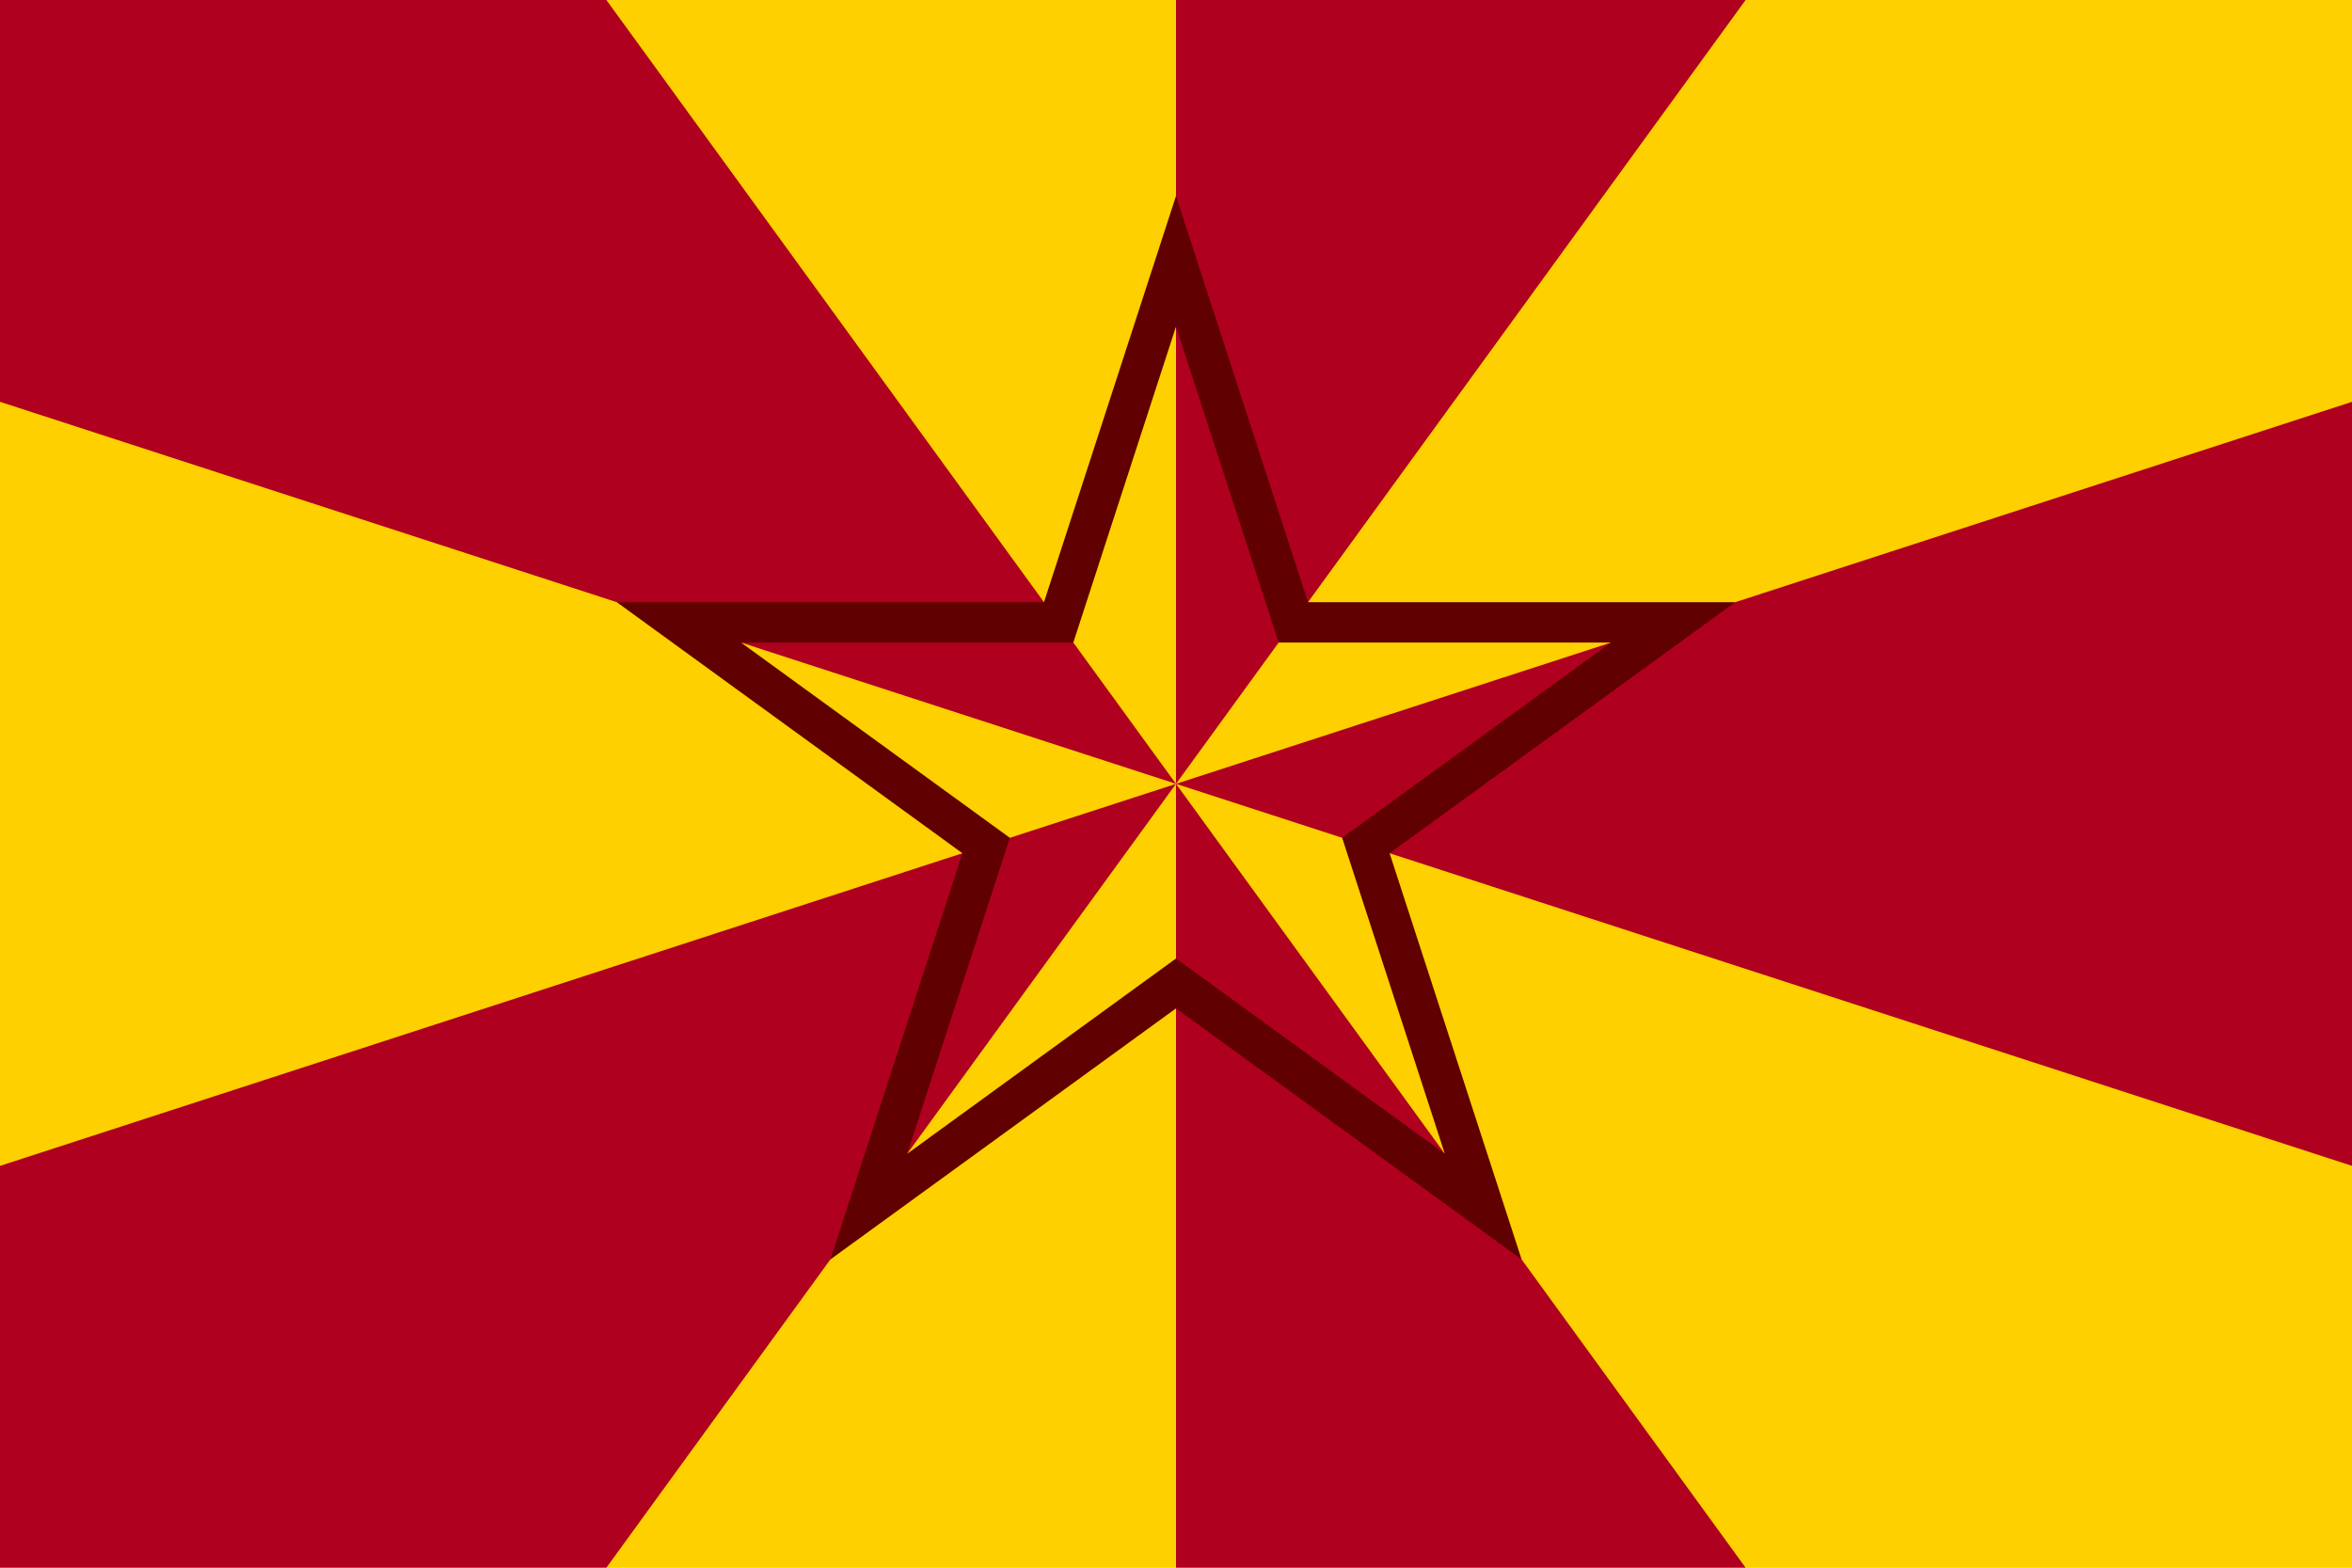
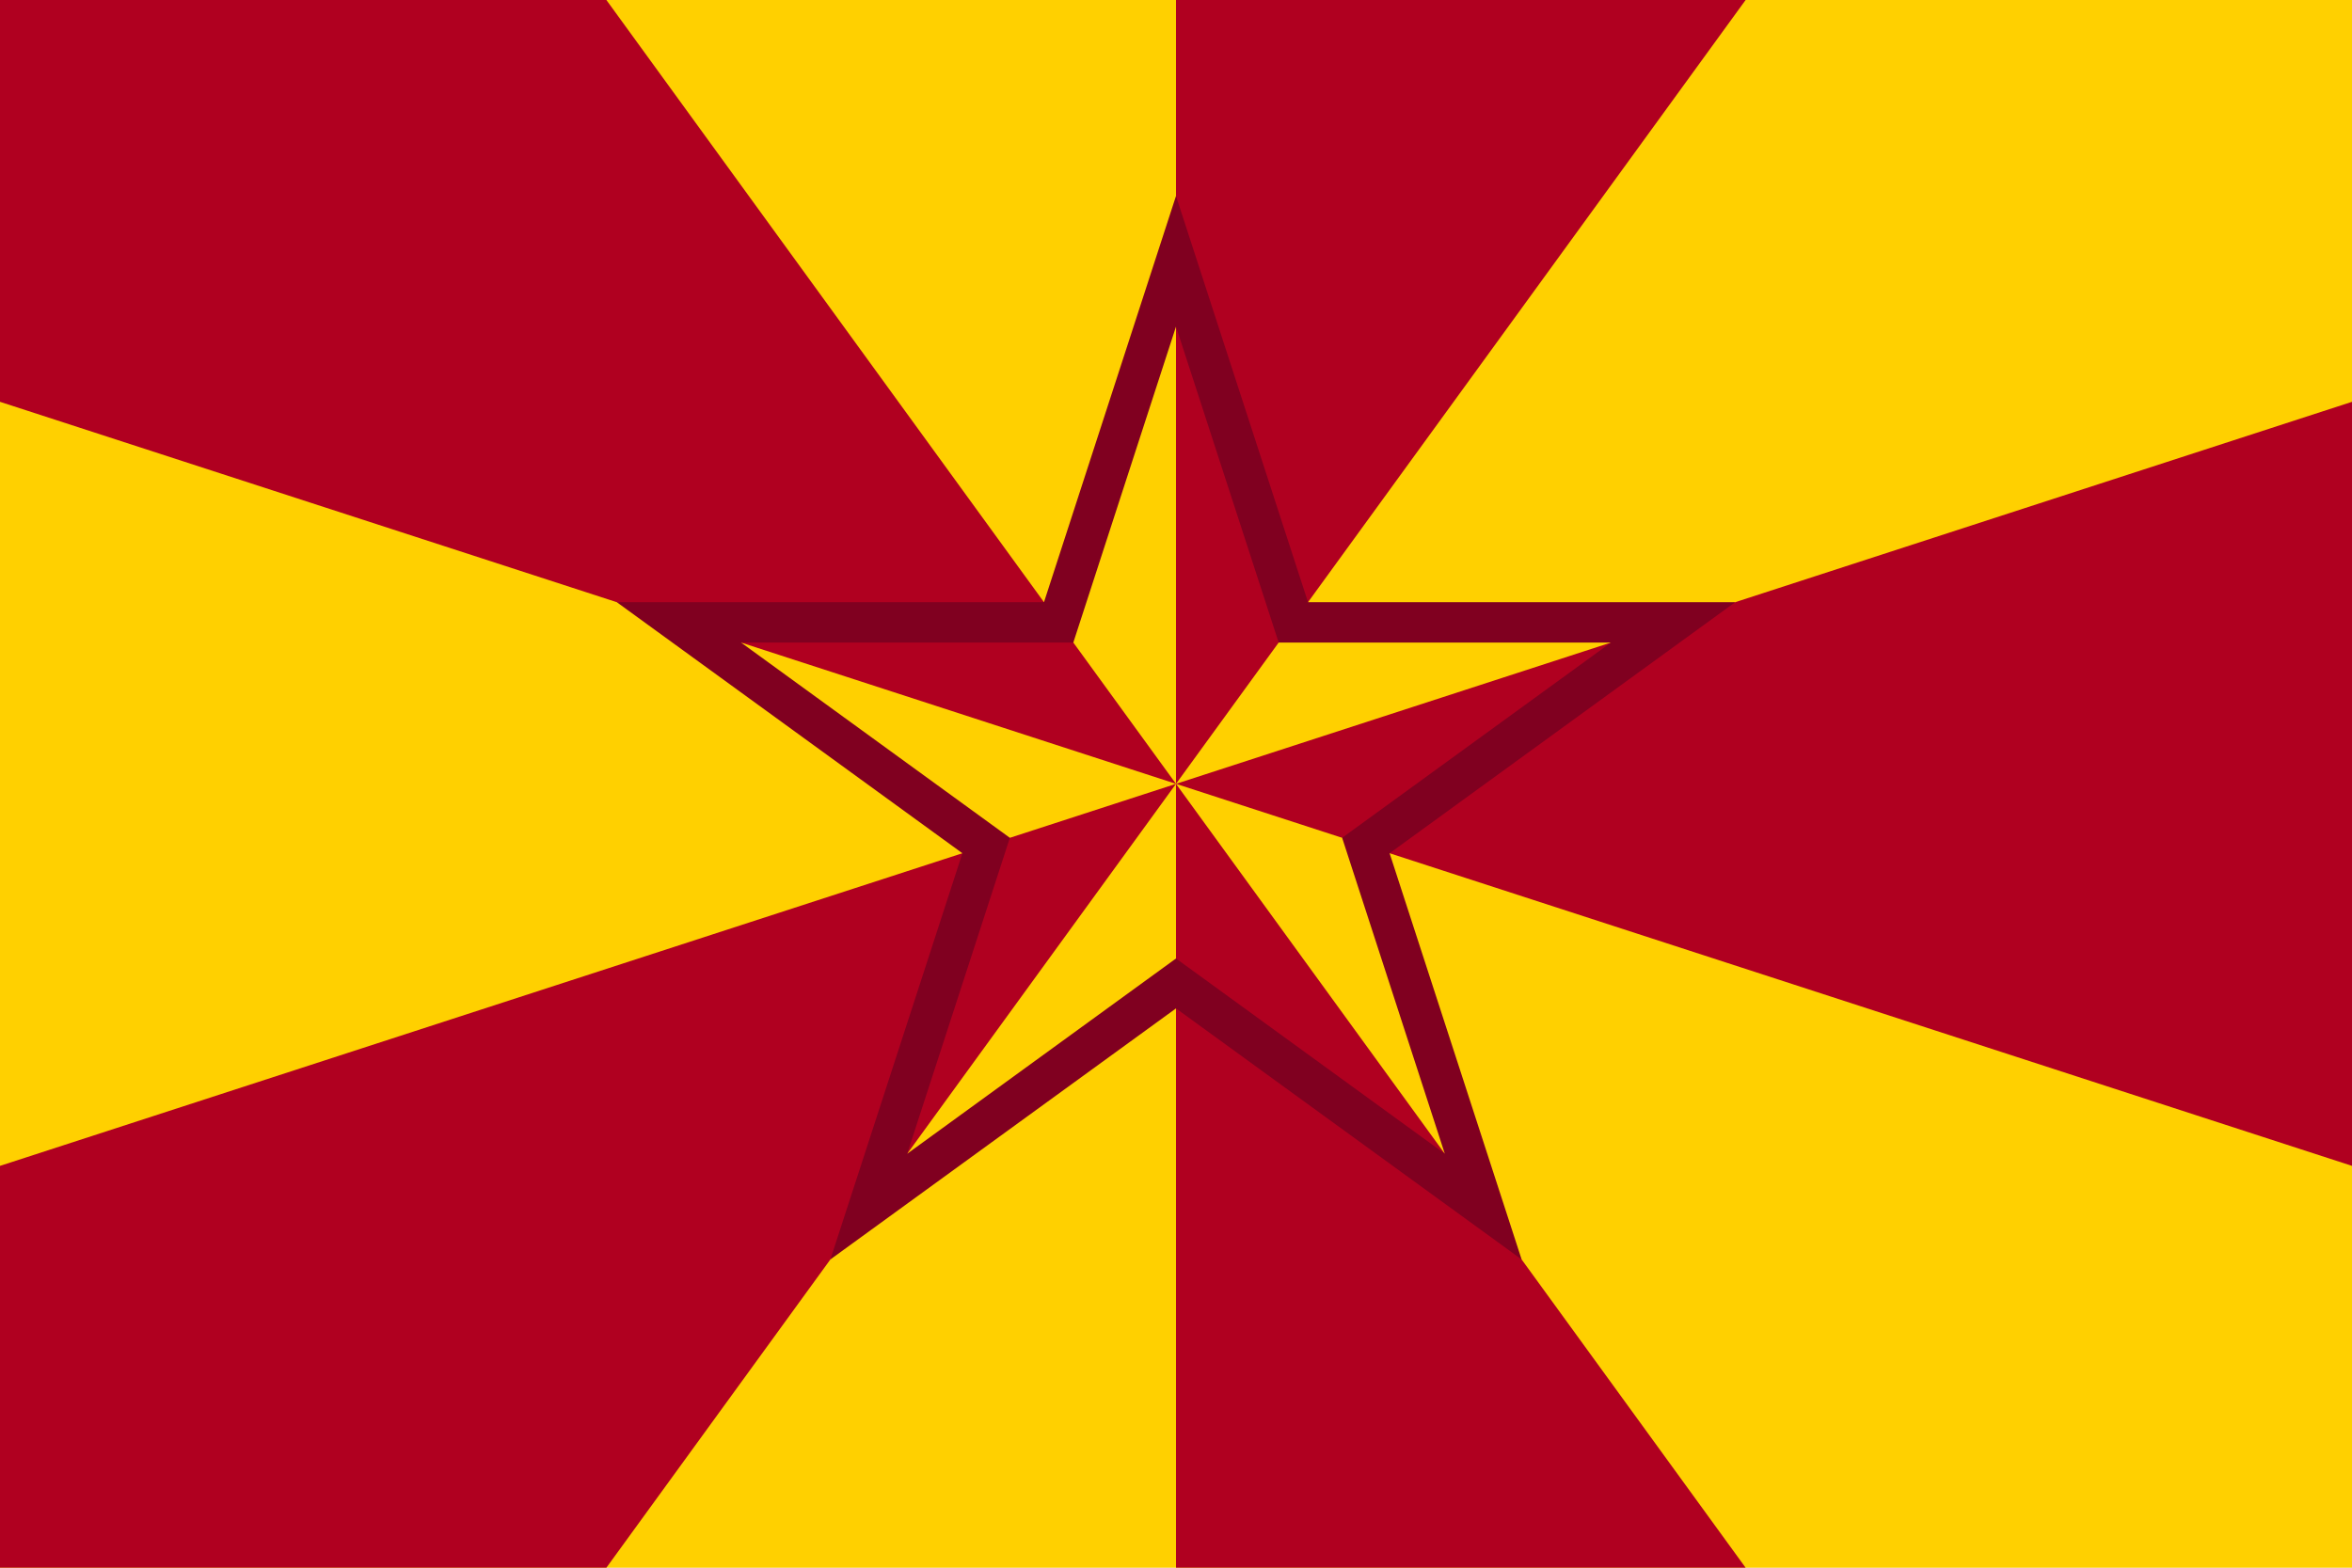
<svg xmlns="http://www.w3.org/2000/svg" xml:space="preserve" id="svg1" width="4608" height="3072" version="1.1" viewBox="0 0 1219.2 812.8">
  <defs id="defs1">
    <style id="style1">.cls-1{fill:#0283c0}.cls-2{fill:#fff}.cls-3{fill:#ef483f}</style>
  </defs>
  <path id="rect1-3" d="M 0,1.305e-6 V 812.8 H 1219.2 V 1.305e-6 Z" style="fill:#ffd000;fill-opacity:1;stroke-width:33.867;stroke-miterlimit:128;paint-order:stroke fill markers" />
  <path id="path1" fill="#e00000" d="M 609.6,1.0145e-5 V 812.8 l 295.267,2.4e-4 L 314.333,1.0145e-5 H 3.6576e-4 V 208.33 L 1219.2,604.47 V 208.33 L 3.6576e-4,604.471 V 812.8 H 314.333 L 904.867,1.0145e-5 Z" style="display:inline;fill:#b00020;fill-opacity:1;stroke-width:1" />
-   <path id="path3" d="M 609.6 101.6 L 541.168 312.211 L 319.718 312.211 L 498.875 442.377 L 430.443 652.988 L 609.6 522.823 L 788.757 652.989 L 720.325 442.377 L 899.482 312.211 L 678.032 312.211 L 609.6 101.6 z M 609.6 169.333 L 662.825 333.142 L 835.064 333.142 L 695.72 434.382 L 748.944 598.191 L 609.6 496.951 L 470.256 598.191 L 523.48 434.382 L 384.136 333.142 L 556.375 333.142 L 609.6 169.333 z" style="fill:#600000;fill-opacity:1;stroke-width:33.867;stroke-linecap:round;stroke-linejoin:round;stroke-miterlimit:128;paint-order:stroke fill markers" />
+   <path id="path3" d="M 609.6 101.6 L 541.168 312.211 L 319.718 312.211 L 498.875 442.377 L 430.443 652.988 L 609.6 522.823 L 788.757 652.989 L 720.325 442.377 L 899.482 312.211 L 678.032 312.211 L 609.6 101.6 z M 609.6 169.333 L 662.825 333.142 L 835.064 333.142 L 695.72 434.382 L 748.944 598.191 L 609.6 496.951 L 470.256 598.191 L 523.48 434.382 L 384.136 333.142 L 556.375 333.142 L 609.6 169.333 z" style="fill:#800020;fill-opacity:1;stroke-width:33.867;stroke-linecap:round;stroke-linejoin:round;stroke-miterlimit:128;paint-order:stroke fill markers" />
</svg>
